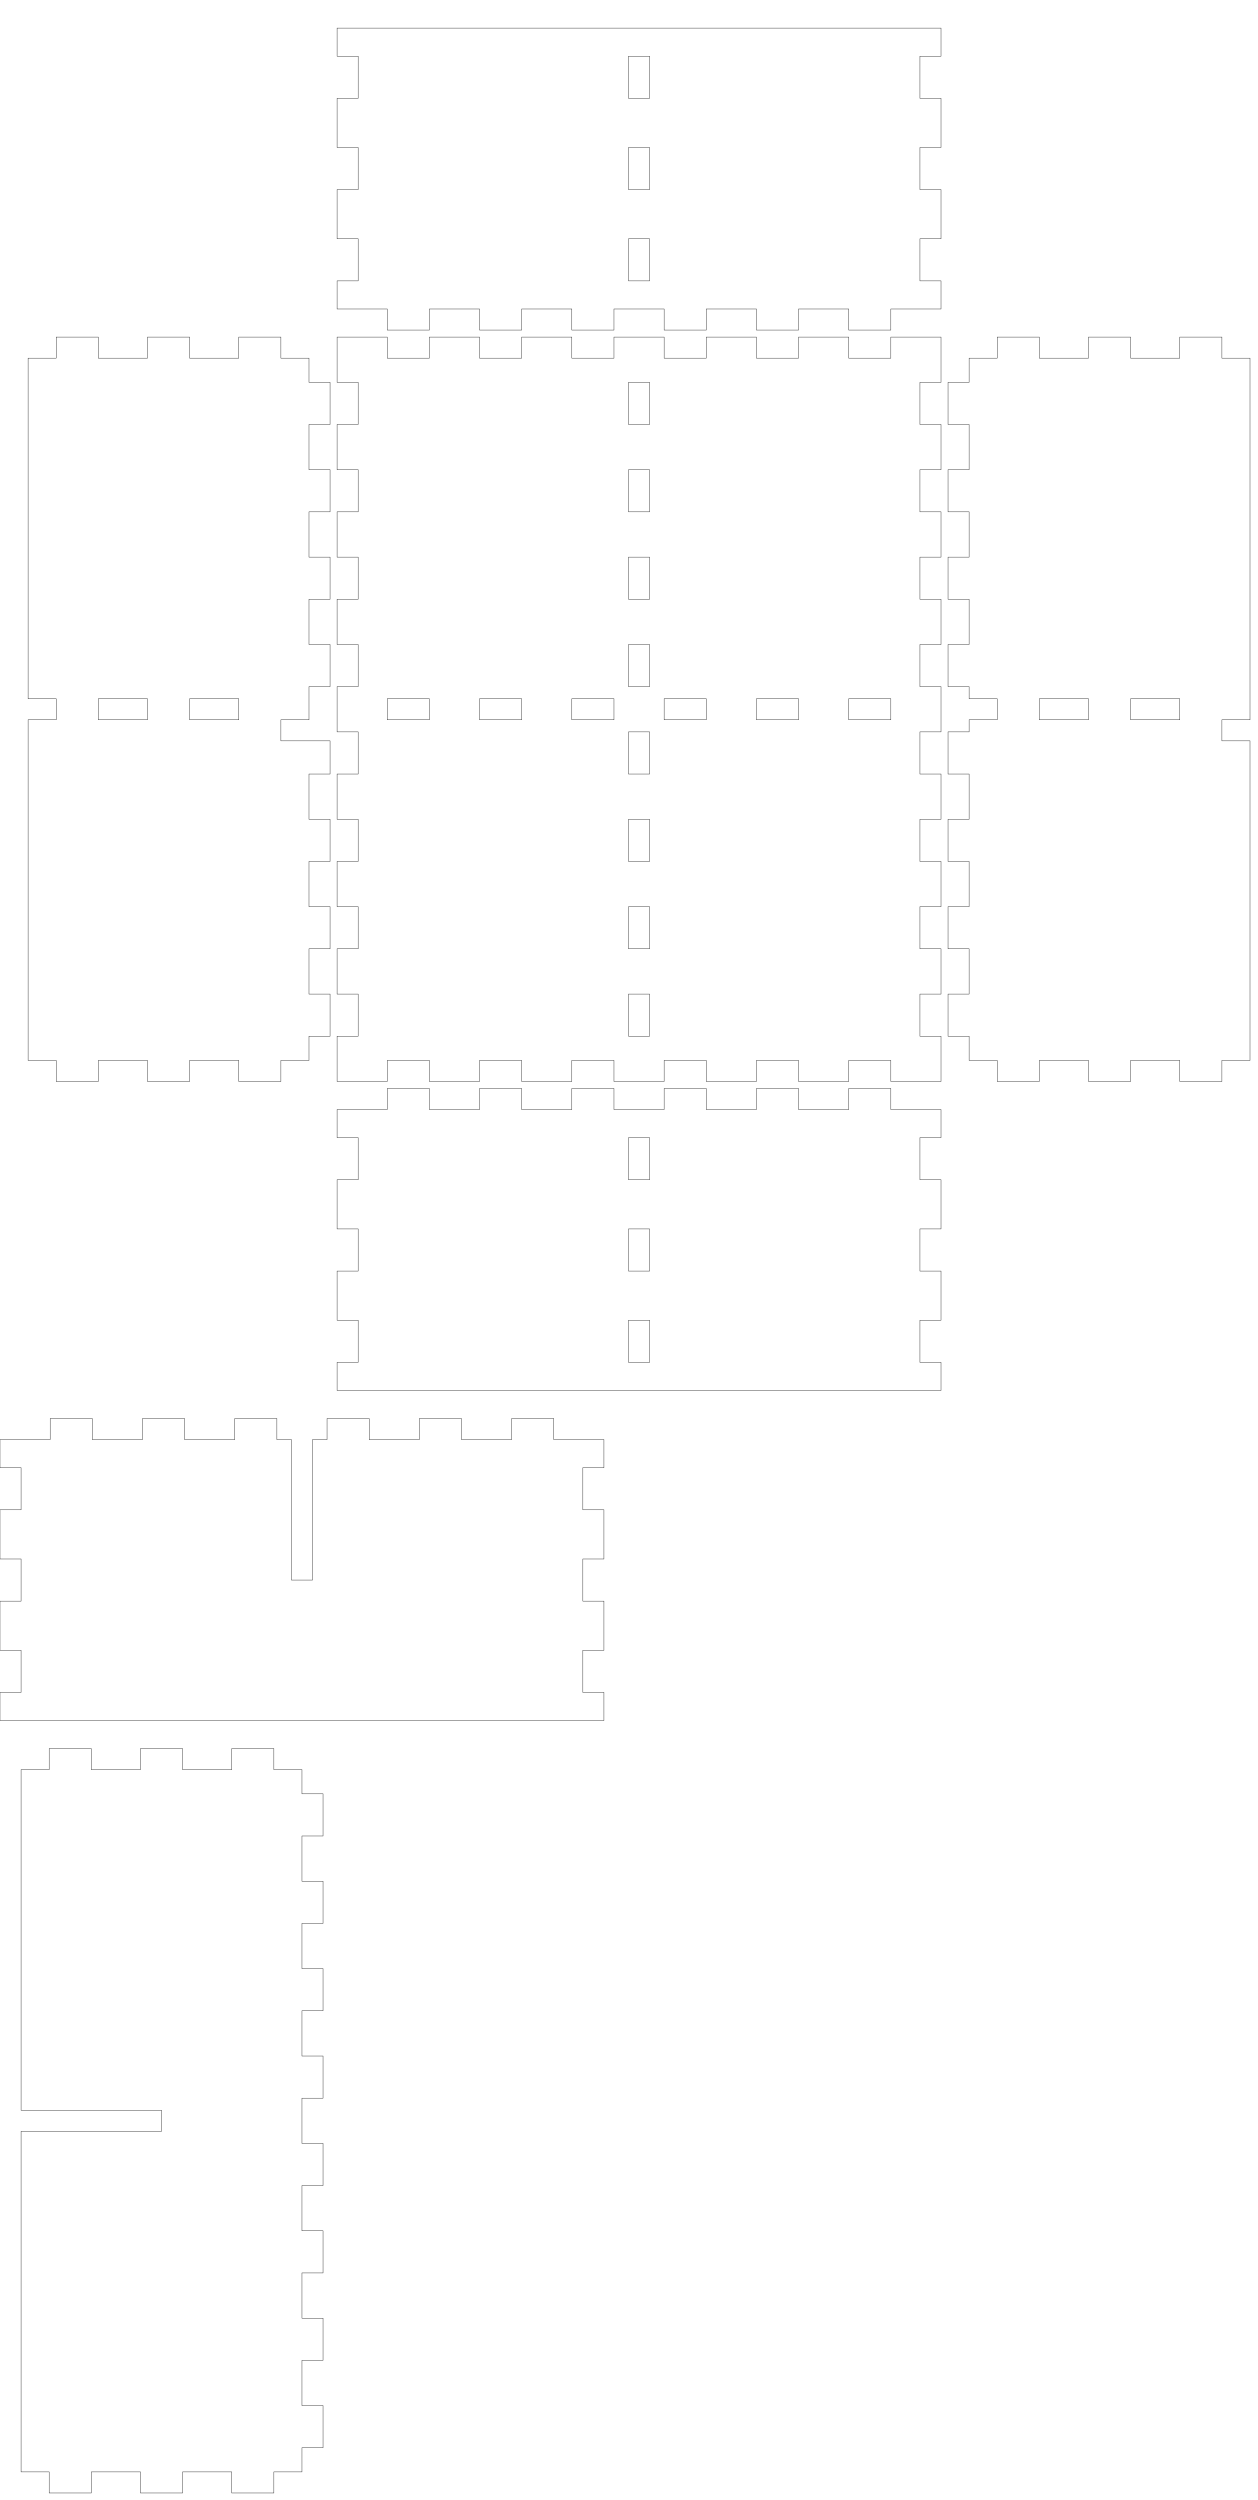
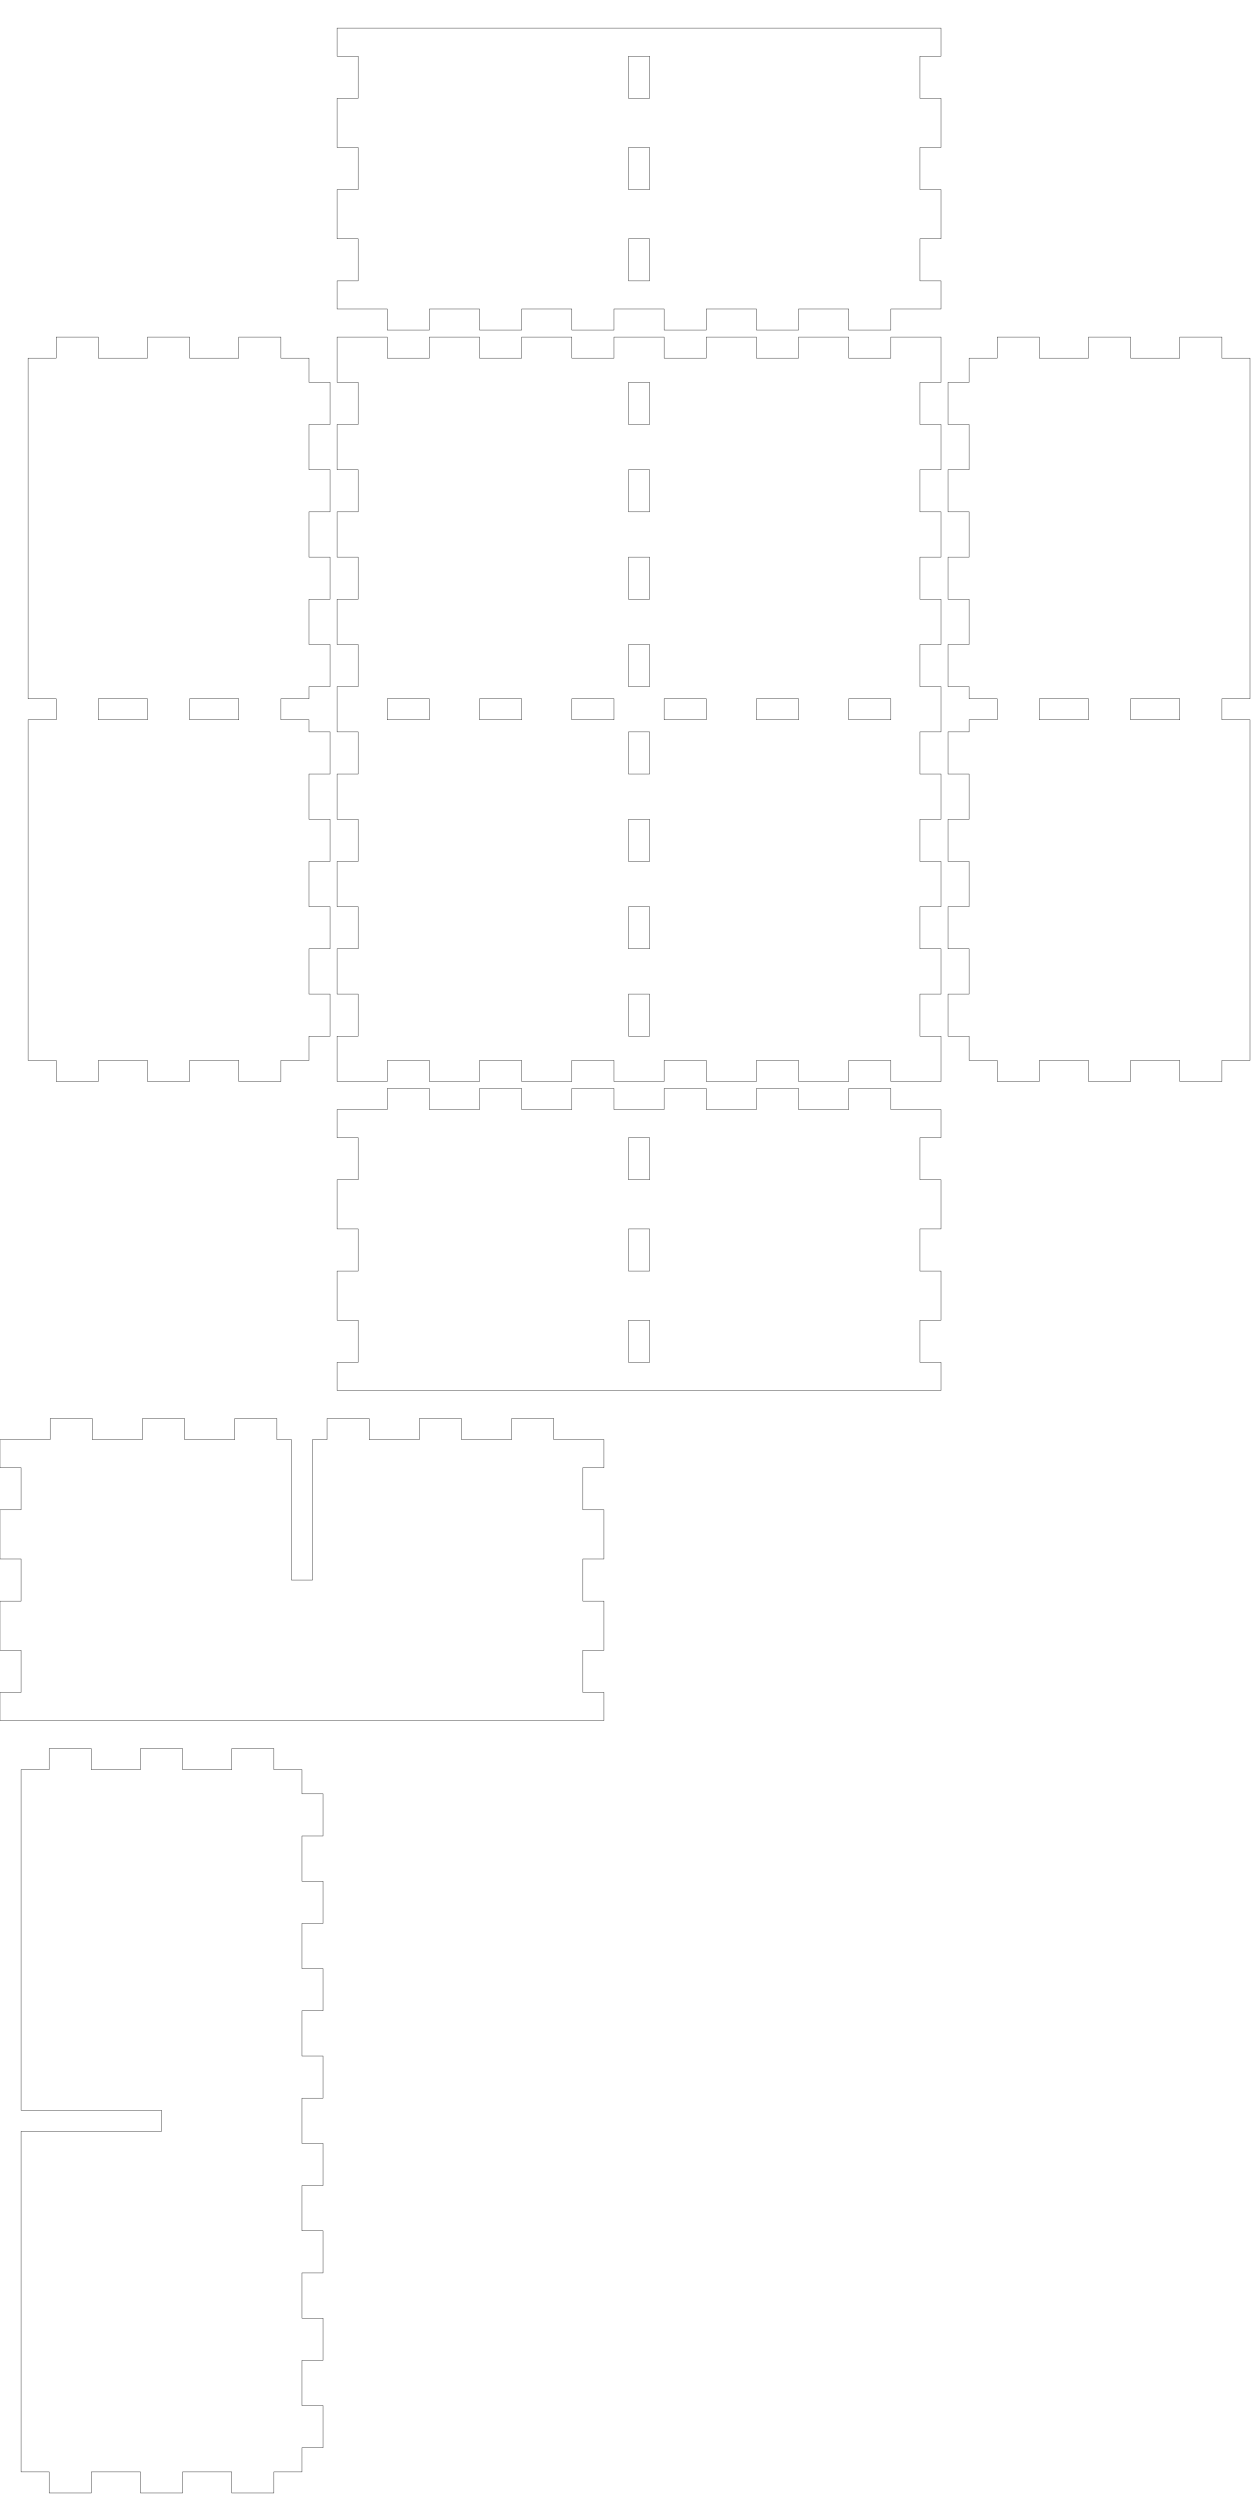
<svg xmlns="http://www.w3.org/2000/svg" width="179mm" height="356mm" viewBox="0 0 179 356" version="1.1" id="svg5">
  <defs id="defs2" />
  <g id="layer1">
-     <path id="piece_001" style="fill:none;stroke:#000000;stroke-width:0.051" d="M 48 162 L 51 162 L 51 168 L 48 168 L 48 175 L 51 175 L 51 181 L 48 181 L 48 188 L 51 188 L 51 194 L 48 194 L 48 198 L 134 198 L 134 194 L 131 194 L 131 188 L 134 188 L 134 181 L 131 181 L 131 175 L 134 175 L 134 168 L 131 168 L 131 162 L 134 162 L 134 158 L 126.857 158 L 126.857 155 L 120.857 155 L 120.857 158 L 113.714 158 L 113.714 155 L 107.714 155 L 107.714 158 L 100.571 158 L 100.571 155 L 94.571 155 L 94.571 158 L 87.429 158 L 87.429 155 L 81.429 155 L 81.429 158 L 74.286 158 L 74.286 155 L 68.286 155 L 68.286 158 L 61.143 158 L 61.143 155 L 55.143 155 L 55.143 158 L 48 158 L 48 162 Z M 89.5 162 L 92.5 162 L 92.5 168 L 89.5 168 L 89.5 162 Z M 89.5 181 L 89.5 175 L 92.5 175 L 92.5 181 L 89.5 181 Z M 89.5 194 L 89.5 188 L 92.5 188 L 92.5 194 L 89.5 194 Z" />
+     <path id="piece_001" style="fill:none;stroke:#000000;stroke-width:0.051" d="M 48 162 L 51 162 L 51 168 L 48 168 L 48 175 L 51 175 L 51 181 L 48 181 L 48 188 L 51 188 L 51 194 L 48 194 L 48 198 L 134 198 L 134 194 L 131 194 L 131 188 L 134 188 L 134 181 L 131 181 L 131 175 L 134 175 L 134 168 L 131 168 L 131 162 L 134 162 L 134 158 L 126.857 158 L 126.857 155 L 120.857 155 L 120.857 158 L 113.714 158 L 113.714 155 L 107.714 155 L 107.714 158 L 100.571 158 L 100.571 155 L 94.571 155 L 94.571 158 L 87.429 158 L 87.429 155 L 81.429 155 L 81.429 158 L 74.286 158 L 74.286 155 L 68.286 155 L 68.286 158 L 61.143 158 L 61.143 155 L 55.143 155 L 55.143 158 L 48 158 L 48 162 Z M 89.5 162 L 92.5 162 L 92.5 168 L 89.5 168 L 89.5 162 Z M 89.5 175 L 92.5 175 L 92.5 181 L 89.5 181 L 89.5 181 L 89.5 175 Z M 89.5 188 L 92.5 188 L 92.5 194 L 89.5 194 L 89.5 194 L 89.5 188 Z" />
    <path id="xdivider_001" style="fill:none;stroke:#000000;stroke-width:0.051" d="M 39.429 205 L 39.429 202 L 33.429 202 L 33.429 205 L 26.286 205 L 26.286 202 L 20.286 202 L 20.286 205 L 13.143 205 L 13.143 202 L 7.143 202 L 7.143 205 L 0 205 L 0 209 L 3 209 L 3 215 L 0 215 L 0 222 L 3 222 L 3 228 L 0 228 L 0 235 L 3 235 L 3 241 L 0 241 L 0 245 L 86 245 L 86 241 L 83 241 L 83 235 L 86 235 L 86 228 L 83 228 L 83 222 L 86 222 L 86 215 L 83 215 L 83 209 L 86 209 L 86 205 L 78.857 205 L 78.857 202 L 72.857 202 L 72.857 205 L 65.714 205 L 65.714 202 L 59.714 202 L 59.714 205 L 52.571 205 L 52.571 202 L 46.571 202 L 46.571 205 L 44.5 205 L 44.5 225 L 41.5 225 L 41.5 205 L 39.429 205 Z" />
-     <path id="piece_002" style="fill:none;stroke:#000000;stroke-width:0.051" d="M 44 97.778 L 47 97.778 L 47 91.778 L 44 91.778 L 44 85.333 L 47 85.333 L 47 79.333 L 44 79.333 L 44 72.889 L 47 72.889 L 47 66.889 L 44 66.889 L 44 60.444 L 47 60.444 L 47 54.444 L 44 54.444 L 44 51 L 40 51 L 40 48 L 34 48 L 34 51 L 27 51 L 27 48 L 21 48 L 21 51 L 14 51 L 14 48 L 8 48 L 8 51 L 4 51 L 4 99.5 L 8 99.5 L 8 102.5 L 4 102.5 L 4 151 L 8 151 L 8 154 L 14 154 L 14 151 L 21 151 L 21 154 L 27 154 L 27 151 L 34 151 L 34 154 L 40 154 L 40 151 L 44 151 L 44 147.556 L 47 147.556 L 47 141.556 L 44 141.556 L 44 135.111 L 47 135.111 L 47 129.111 L 44 129.111 L 44 122.667 L 47 122.667 L 47 116.667 L 44 116.667 L 44 110.222 L 47 110.222 L 47 105.5 L 40 105.5 L 40 102.5 L 44 102.5 L 44 97.778 Z M 21 102.5 L 14 102.5 L 14 99.5 L 21 99.5 L 21 102.5 Z M 34 102.5 L 27 102.5 L 27 99.5 L 34 99.5 L 34 102.5 Z" />
+     <path id="piece_002" style="fill:none;stroke:#000000;stroke-width:0.051" d="M 44 97.778 L 47 97.778 L 47 91.778 L 44 91.778 L 44 85.333 L 47 85.333 L 47 79.333 L 44 79.333 L 44 72.889 L 47 72.889 L 47 66.889 L 44 66.889 L 44 60.444 L 47 60.444 L 47 54.444 L 44 54.444 L 44 51 L 40 51 L 40 48 L 34 48 L 34 51 L 27 51 L 27 48 L 21 48 L 21 51 L 14 51 L 14 48 L 8 48 L 8 51 L 4 51 L 4 99.5 L 8 99.5 L 8 102.5 L 4 102.5 L 4 151 L 8 151 L 8 154 L 14 154 L 14 151 L 21 151 L 21 154 L 27 154 L 27 151 L 34 151 L 34 154 L 40 154 L 40 151 L 44 151 L 44 147.556 L 47 147.556 L 47 141.556 L 44 141.556 L 44 135.111 L 47 135.111 L 47 129.111 L 44 129.111 L 44 122.667 L 47 122.667 L 47 116.667 L 44 116.667 L 44 110.222 L 47 110.222 L 47 104.222 L 44 104.222 L 44 102.5 L 40 102.5 L 40 99.5 L 44 99.5 L 44 97.778 Z M 14 99.5 L 21 99.5 L 21 102.5 L 21 102.5 L 14 102.5 L 14 99.5 Z M 27 99.5 L 34 99.5 L 34 102.5 L 34 102.5 L 27 102.5 L 27 99.5 Z" />
    <path id="ydivider_001" style="fill:none;stroke:#000000;stroke-width:0.051" d="M 3 352 L 7 352 L 7 355 L 13 355 L 13 352 L 20 352 L 20 355 L 26 355 L 26 352 L 33 352 L 33 355 L 39 355 L 39 352 L 43 352 L 43 348.556 L 46 348.556 L 46 342.556 L 43 342.556 L 43 336.111 L 46 336.111 L 46 330.111 L 43 330.111 L 43 323.667 L 46 323.667 L 46 317.667 L 43 317.667 L 43 311.222 L 46 311.222 L 46 305.222 L 43 305.222 L 43 298.778 L 46 298.778 L 46 292.778 L 43 292.778 L 43 286.333 L 46 286.333 L 46 280.333 L 43 280.333 L 43 273.889 L 46 273.889 L 46 267.889 L 43 267.889 L 43 261.444 L 46 261.444 L 46 255.444 L 43 255.444 L 43 252 L 39 252 L 39 249 L 33 249 L 33 252 L 26 252 L 26 249 L 20 249 L 20 252 L 13 252 L 13 249 L 7 249 L 7 252 L 3 252 L 3 300.5 L 23 300.5 L 23 303.5 L 3 303.5 L 3 352 Z" />
-     <path id="piece_003" style="fill:none;stroke:#000000;stroke-width:0.051" d="M 48 54.444 L 51 54.444 L 51 60.444 L 48 60.444 L 48 66.889 L 51 66.889 L 51 72.889 L 48 72.889 L 48 79.333 L 51 79.333 L 51 85.333 L 48 85.333 L 48 91.778 L 51 91.778 L 51 97.778 L 48 97.778 L 48 104.222 L 51 104.222 L 51 110.222 L 48 110.222 L 48 116.667 L 51 116.667 L 51 122.667 L 48 122.667 L 48 129.111 L 51 129.111 L 51 135.111 L 48 135.111 L 48 141.556 L 51 141.556 L 51 147.556 L 48 147.556 L 48 154 L 55.143 154 L 55.143 151 L 61.143 151 L 61.143 154 L 68.286 154 L 68.286 151 L 74.286 151 L 74.286 154 L 81.429 154 L 81.429 151 L 87.429 151 L 87.429 154 L 94.571 154 L 94.571 151 L 100.571 151 L 100.571 154 L 107.714 154 L 107.714 151 L 113.714 151 L 113.714 154 L 120.857 154 L 120.857 151 L 126.857 151 L 126.857 154 L 134 154 L 134 147.556 L 131 147.556 L 131 141.556 L 134 141.556 L 134 135.111 L 131 135.111 L 131 129.111 L 134 129.111 L 134 122.667 L 131 122.667 L 131 116.667 L 134 116.667 L 134 110.222 L 131 110.222 L 131 104.222 L 134 104.222 L 134 97.778 L 131 97.778 L 131 91.778 L 134 91.778 L 134 85.333 L 131 85.333 L 131 79.333 L 134 79.333 L 134 72.889 L 131 72.889 L 131 66.889 L 134 66.889 L 134 60.444 L 131 60.444 L 131 54.444 L 134 54.444 L 134 48 L 126.857 48 L 126.857 51 L 120.857 51 L 120.857 48 L 113.714 48 L 113.714 51 L 107.714 51 L 107.714 48 L 100.571 48 L 100.571 51 L 94.571 51 L 94.571 48 L 87.429 48 L 87.429 51 L 81.429 51 L 81.429 48 L 74.286 48 L 74.286 51 L 68.286 51 L 68.286 48 L 61.143 48 L 61.143 51 L 55.143 51 L 55.143 48 L 48 48 L 48 54.444 Z M 92.5 60.444 L 89.5 60.444 L 89.5 54.444 L 92.5 54.444 L 92.5 60.444 Z M 92.5 66.889 L 92.5 72.889 L 89.5 72.889 L 89.5 66.889 L 92.5 66.889 Z M 92.5 79.333 L 92.5 85.333 L 89.5 85.333 L 89.5 79.333 L 92.5 79.333 Z M 92.5 91.778 L 92.5 97.778 L 89.5 97.778 L 89.5 91.778 L 92.5 91.778 Z M 55.143 99.5 L 61.143 99.5 L 61.143 102.5 L 55.143 102.5 L 55.143 99.5 Z M 68.286 99.5 L 74.286 99.5 L 74.286 102.5 L 68.286 102.5 L 68.286 99.5 Z M 81.429 99.5 L 87.429 99.5 L 87.429 102.5 L 81.429 102.5 L 81.429 99.5 Z M 100.571 99.5 L 100.571 102.5 L 94.571 102.5 L 94.571 99.5 L 100.571 99.5 Z M 107.714 99.5 L 113.714 99.5 L 113.714 102.5 L 107.714 102.5 L 107.714 99.5 Z M 120.857 99.5 L 126.857 99.5 L 126.857 102.5 L 120.857 102.5 L 120.857 99.5 Z M 92.5 104.222 L 92.5 110.222 L 89.5 110.222 L 89.5 104.222 L 92.5 104.222 Z M 92.5 116.667 L 92.5 122.667 L 89.5 122.667 L 89.5 116.667 L 92.5 116.667 Z M 92.5 129.111 L 92.5 135.111 L 89.5 135.111 L 89.5 129.111 L 92.5 129.111 Z M 92.5 141.556 L 92.5 147.556 L 89.5 147.556 L 89.5 141.556 L 92.5 141.556 Z" />
-     <path id="piece_004" style="fill:none;stroke:#000000;stroke-width:0.051" d="M 178 51 L 174 51 L 174 48 L 168 48 L 168 51 L 161 51 L 161 48 L 155 48 L 155 51 L 148 51 L 148 48 L 142 48 L 142 51 L 138 51 L 138 54.444 L 135 54.444 L 135 60.444 L 138 60.444 L 138 66.889 L 135 66.889 L 135 72.889 L 138 72.889 L 138 79.333 L 135 79.333 L 135 85.333 L 138 85.333 L 138 91.778 L 135 91.778 L 135 97.778 L 138 97.778 L 138 99.5 L 142 99.5 L 142 102.5 L 138 102.5 L 138 104.222 L 135 104.222 L 135 110.222 L 138 110.222 L 138 116.667 L 135 116.667 L 135 122.667 L 138 122.667 L 138 129.111 L 135 129.111 L 135 135.111 L 138 135.111 L 138 141.556 L 135 141.556 L 135 147.556 L 138 147.556 L 138 151 L 142 151 L 142 154 L 148 154 L 148 151 L 155 151 L 155 154 L 161 154 L 161 151 L 168 151 L 168 154 L 174 154 L 174 151 L 178 151 L 178 105.5 L 174 105.5 L 174 102.5 L 178 102.5 L 178 51 Z M 155 102.5 L 148 102.5 L 148 99.5 L 155 99.5 L 155 102.5 Z M 168 102.5 L 161 102.5 L 161 99.5 L 168 99.5 L 168 102.5 Z" />
-     <path id="piece_005" style="fill:none;stroke:#000000;stroke-width:0.051" d="M 48 8 L 51 8 L 51 14 L 48 14 L 48 21 L 51 21 L 51 27 L 48 27 L 48 34 L 51 34 L 51 40 L 48 40 L 48 44 L 55.143 44 L 55.143 47 L 61.143 47 L 61.143 44 L 68.286 44 L 68.286 47 L 74.286 47 L 74.286 44 L 81.429 44 L 81.429 47 L 87.429 47 L 87.429 44 L 94.571 44 L 94.571 47 L 100.571 47 L 100.571 44 L 107.714 44 L 107.714 47 L 113.714 47 L 113.714 44 L 120.857 44 L 120.857 47 L 126.857 47 L 126.857 44 L 134 44 L 134 40 L 131 40 L 131 34 L 134 34 L 134 27 L 131 27 L 131 21 L 134 21 L 134 14 L 131 14 L 131 8 L 134 8 L 134 4 L 55.143 4 L 48 4 L 48 8 Z M 89.5 8 L 92.5 8 L 92.5 14 L 89.5 14 L 89.5 8 Z M 89.5 27 L 89.5 21 L 92.5 21 L 92.5 27 L 89.5 27 Z M 89.5 40 L 89.5 34 L 92.5 34 L 92.5 40 L 89.5 40 Z" />
+     <path id="piece_003" style="fill:none;stroke:#000000;stroke-width:0.051" d="M 48 54.444 L 51 54.444 L 51 60.444 L 48 60.444 L 48 66.889 L 51 66.889 L 51 72.889 L 48 72.889 L 48 79.333 L 51 79.333 L 51 85.333 L 48 85.333 L 48 91.778 L 51 91.778 L 51 97.778 L 48 97.778 L 48 104.222 L 51 104.222 L 51 110.222 L 48 110.222 L 48 116.667 L 51 116.667 L 51 122.667 L 48 122.667 L 48 129.111 L 51 129.111 L 51 135.111 L 48 135.111 L 48 141.556 L 51 141.556 L 51 147.556 L 48 147.556 L 48 154 L 55.143 154 L 55.143 151 L 61.143 151 L 61.143 154 L 68.286 154 L 68.286 151 L 74.286 151 L 74.286 154 L 81.429 154 L 81.429 151 L 87.429 151 L 87.429 154 L 94.571 154 L 94.571 151 L 100.571 151 L 100.571 154 L 107.714 154 L 107.714 151 L 113.714 151 L 113.714 154 L 120.857 154 L 120.857 151 L 126.857 151 L 126.857 154 L 134 154 L 134 147.556 L 131 147.556 L 131 141.556 L 134 141.556 L 134 135.111 L 131 135.111 L 131 129.111 L 134 129.111 L 134 122.667 L 131 122.667 L 131 116.667 L 134 116.667 L 134 110.222 L 131 110.222 L 131 104.222 L 134 104.222 L 134 97.778 L 131 97.778 L 131 91.778 L 134 91.778 L 134 85.333 L 131 85.333 L 131 79.333 L 134 79.333 L 134 72.889 L 131 72.889 L 131 66.889 L 134 66.889 L 134 60.444 L 131 60.444 L 131 54.444 L 134 54.444 L 134 48 L 126.857 48 L 126.857 51 L 120.857 51 L 120.857 48 L 113.714 48 L 113.714 51 L 107.714 51 L 107.714 48 L 100.571 48 L 100.571 51 L 94.571 51 L 94.571 48 L 87.429 48 L 87.429 51 L 81.429 51 L 81.429 48 L 74.286 48 L 74.286 51 L 68.286 51 L 68.286 48 L 61.143 48 L 61.143 51 L 55.143 51 L 55.143 48 L 48 48 L 48 54.444 Z M 107.714 99.5 L 113.714 99.5 L 113.714 102.5 L 107.714 102.5 L 107.714 99.5 Z M 120.857 99.5 L 126.857 99.5 L 126.857 102.5 L 120.857 102.5 L 120.857 99.5 Z M 55.143 99.5 L 61.143 99.5 L 61.143 102.5 L 55.143 102.5 L 55.143 99.5 Z M 68.286 99.5 L 74.286 99.5 L 74.286 102.5 L 68.286 102.5 L 68.286 99.5 Z M 81.429 99.5 L 87.429 99.5 L 87.429 102.5 L 81.429 102.5 L 81.429 99.5 Z M 89.5 104.222 L 92.5 104.222 L 92.5 104.222 L 92.5 110.222 L 89.5 110.222 L 89.5 104.222 Z M 89.5 116.667 L 92.5 116.667 L 92.5 116.667 L 92.5 122.667 L 89.5 122.667 L 89.5 116.667 Z M 89.5 129.111 L 92.5 129.111 L 92.5 129.111 L 92.5 135.111 L 89.5 135.111 L 89.5 129.111 Z M 89.5 141.556 L 92.5 141.556 L 92.5 141.556 L 92.5 147.556 L 89.5 147.556 L 89.5 141.556 Z M 89.5 54.444 L 92.5 54.444 L 92.5 60.444 L 92.5 60.444 L 89.5 60.444 L 89.5 54.444 Z M 89.5 66.889 L 92.5 66.889 L 92.5 66.889 L 92.5 72.889 L 89.5 72.889 L 89.5 66.889 Z M 89.5 79.333 L 92.5 79.333 L 92.5 79.333 L 92.5 85.333 L 89.5 85.333 L 89.5 79.333 Z M 89.5 91.778 L 92.5 91.778 L 92.5 91.778 L 92.5 97.778 L 89.5 97.778 L 89.5 91.778 Z M 94.571 99.5 L 100.571 99.5 L 100.571 99.5 L 100.571 102.5 L 94.571 102.5 L 94.571 99.5 Z" />
+     <path id="piece_004" style="fill:none;stroke:#000000;stroke-width:0.051" d="M 178 51 L 174 51 L 174 48 L 168 48 L 168 51 L 161 51 L 161 48 L 155 48 L 155 51 L 148 51 L 148 48 L 142 48 L 142 51 L 138 51 L 138 54.444 L 135 54.444 L 135 60.444 L 138 60.444 L 138 66.889 L 135 66.889 L 135 72.889 L 138 72.889 L 138 79.333 L 135 79.333 L 135 85.333 L 138 85.333 L 138 91.778 L 135 91.778 L 135 97.778 L 138 97.778 L 138 99.5 L 142 99.5 L 142 102.5 L 138 102.5 L 138 104.222 L 135 104.222 L 135 110.222 L 138 110.222 L 138 116.667 L 135 116.667 L 135 122.667 L 138 122.667 L 138 129.111 L 135 129.111 L 135 135.111 L 138 135.111 L 138 141.556 L 135 141.556 L 135 147.556 L 138 147.556 L 138 151 L 142 151 L 142 154 L 148 154 L 148 151 L 155 151 L 155 154 L 161 154 L 161 151 L 168 151 L 168 154 L 174 154 L 174 151 L 178 151 L 178 102.5 L 174 102.5 L 174 99.5 L 178 99.5 L 178 51 Z M 148 99.5 L 155 99.5 L 155 102.5 L 155 102.5 L 148 102.5 L 148 99.5 Z M 161 99.5 L 168 99.5 L 168 102.5 L 168 102.5 L 161 102.5 L 161 99.5 Z" />
+     <path id="piece_005" style="fill:none;stroke:#000000;stroke-width:0.051" d="M 48 8 L 51 8 L 51 14 L 48 14 L 48 21 L 51 21 L 51 27 L 48 27 L 48 34 L 51 34 L 51 40 L 48 40 L 48 44 L 55.143 44 L 55.143 47 L 61.143 47 L 61.143 44 L 68.286 44 L 68.286 47 L 74.286 47 L 74.286 44 L 81.429 44 L 81.429 47 L 87.429 47 L 87.429 44 L 94.571 44 L 94.571 47 L 100.571 47 L 100.571 44 L 107.714 44 L 107.714 47 L 113.714 47 L 113.714 44 L 120.857 44 L 120.857 47 L 126.857 47 L 126.857 44 L 134 44 L 134 40 L 131 40 L 131 34 L 134 34 L 134 27 L 131 27 L 131 21 L 134 21 L 134 14 L 131 14 L 131 8 L 134 8 L 134 4 L 55.143 4 L 48 4 L 48 8 Z M 89.5 21 L 92.5 21 L 92.5 27 L 89.5 27 L 89.5 27 L 89.5 21 Z M 89.5 34 L 92.5 34 L 92.5 40 L 89.5 40 L 89.5 40 L 89.5 34 Z M 89.5 8 L 92.5 8 L 92.5 14 L 89.5 14 L 89.5 8 Z" />
  </g>
</svg>
